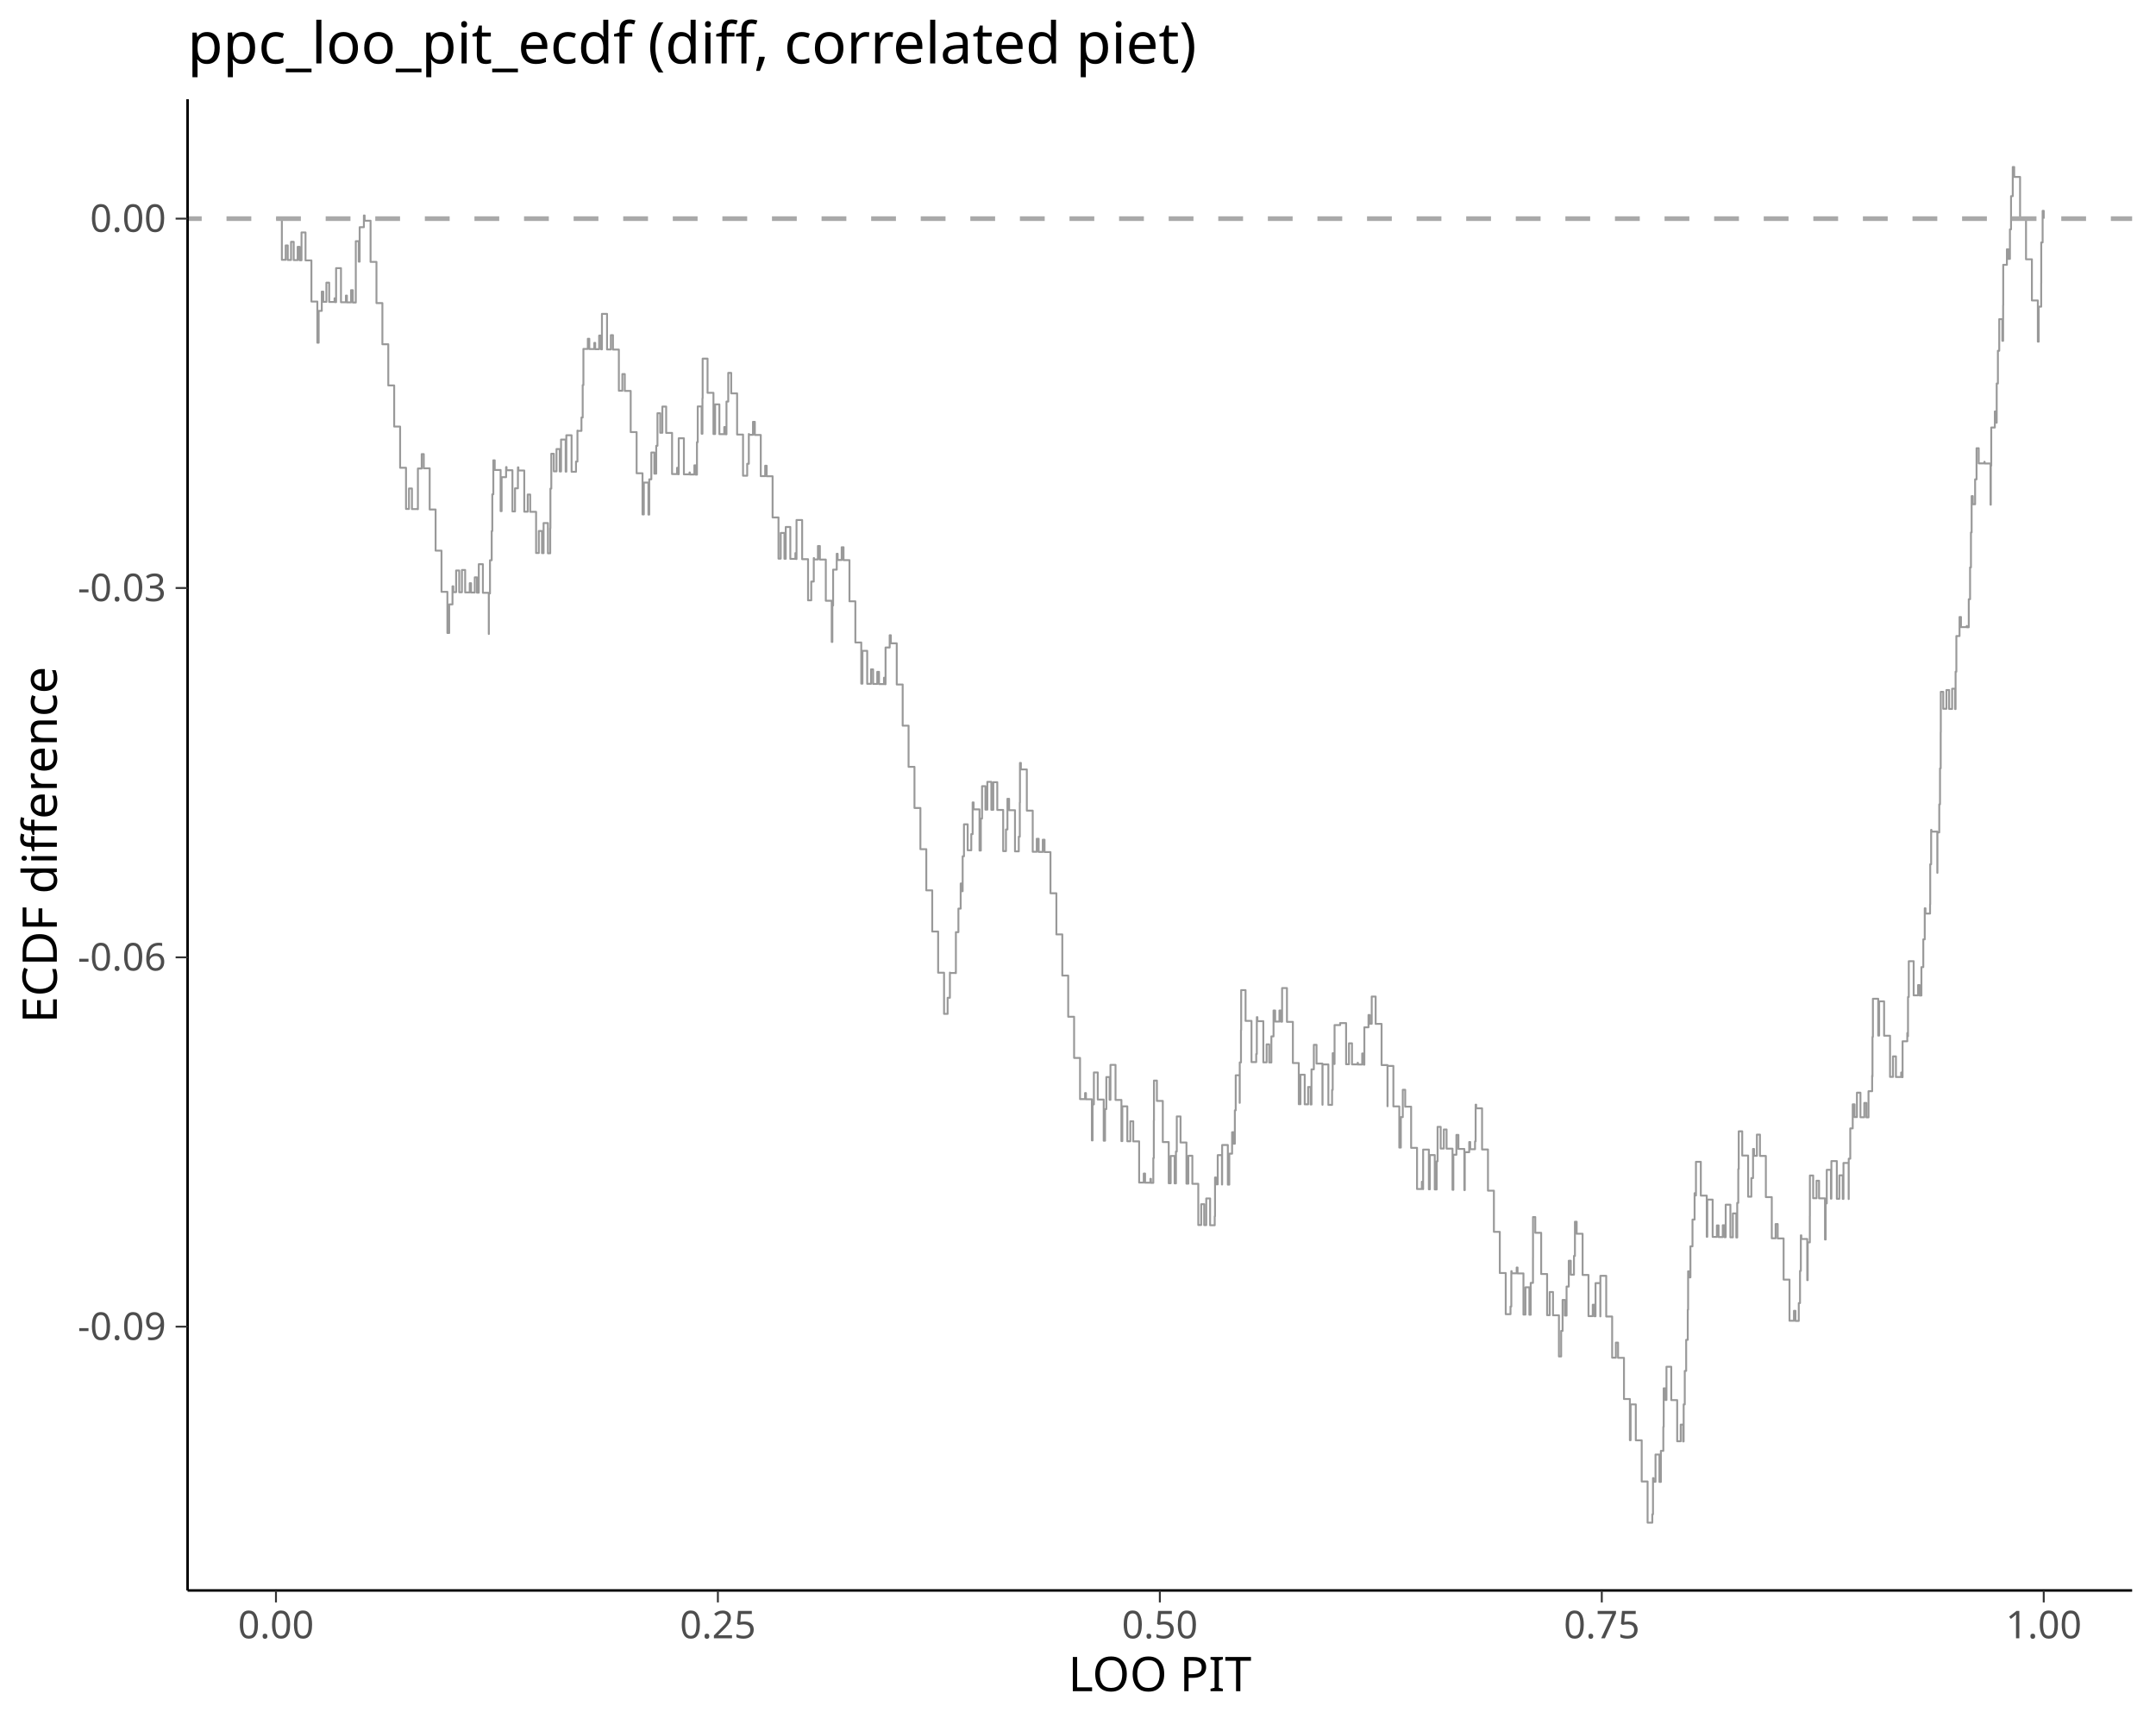
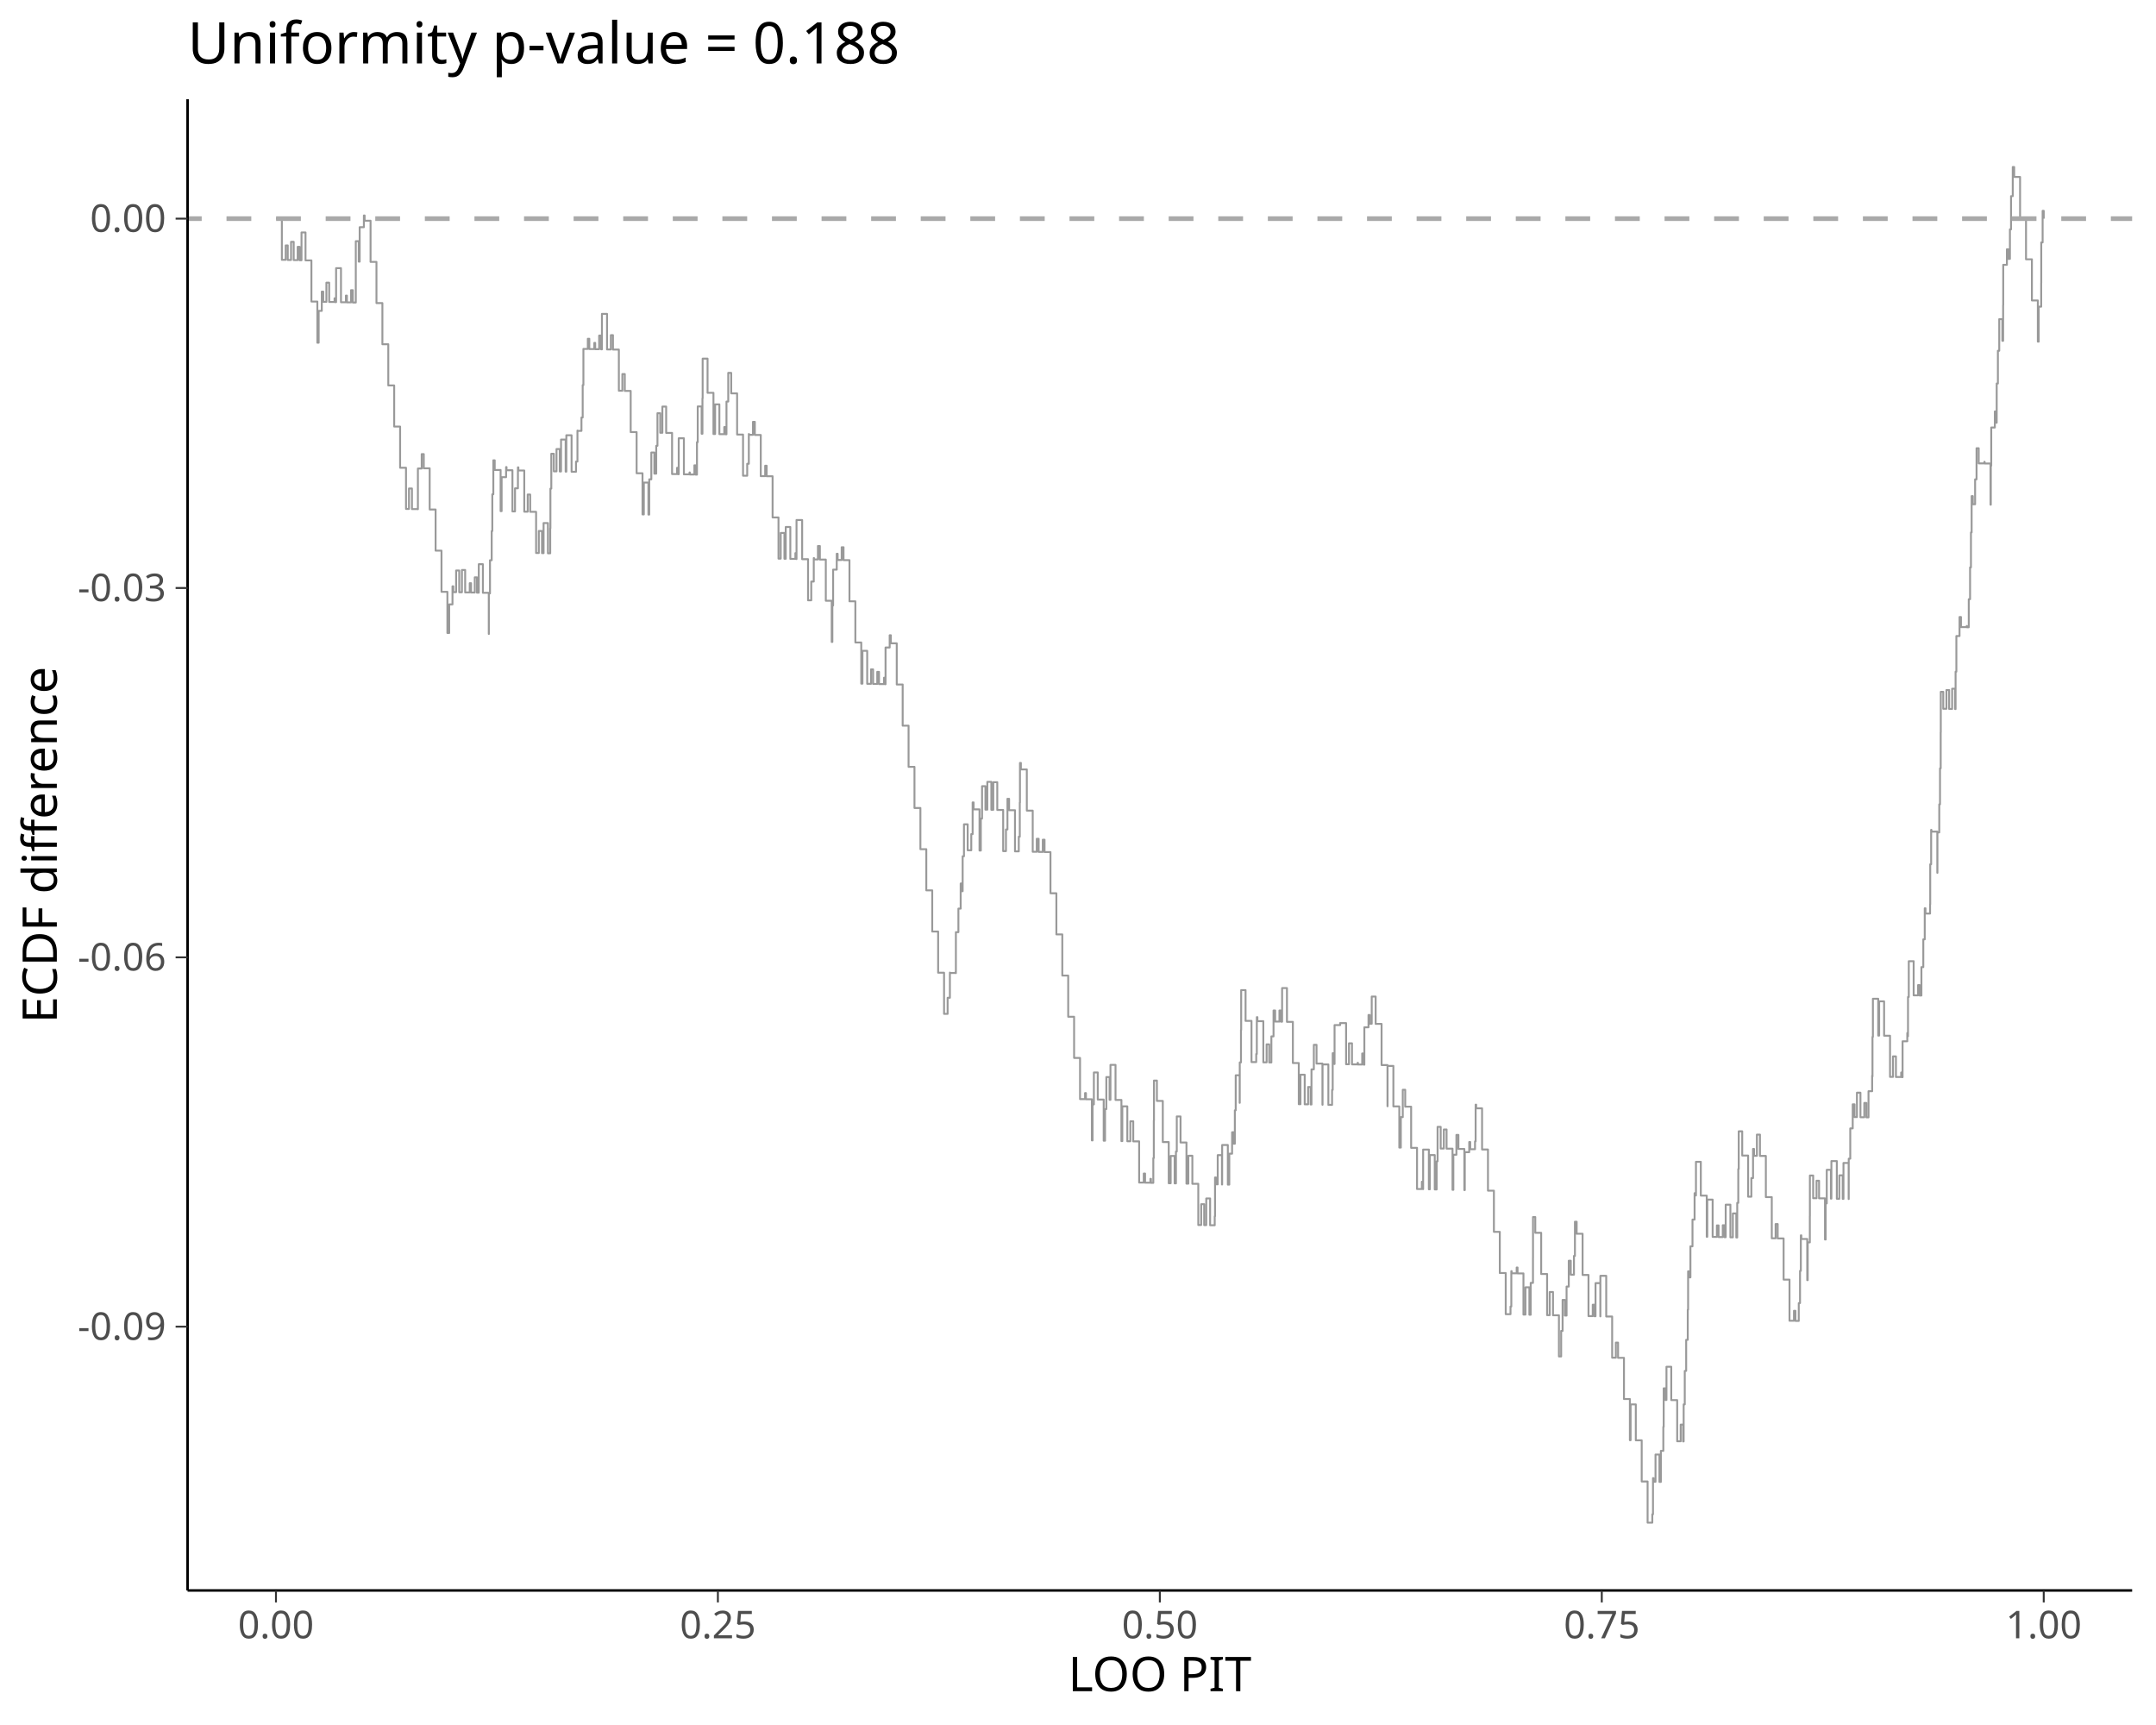
<svg xmlns="http://www.w3.org/2000/svg" class="svglite" data-engine-version="2.0" width="720.00pt" height="576.00pt" viewBox="0 0 720.00 576.00">
  <defs>
    <style type="text/css">
    .svglite line, .svglite polyline, .svglite polygon, .svglite path, .svglite rect, .svglite circle {
      fill: none;
      stroke: #000000;
      stroke-linecap: round;
      stroke-linejoin: round;
      stroke-miterlimit: 10.00;
    }
  </style>
  </defs>
  <rect width="100%" height="100%" style="stroke: none; fill: #FFFFFF;" />
  <defs>
    <clipPath id="cpMC4wMHw3MjAuMDB8MC4wMHw1NzYuMDA=">
      <rect x="0.00" y="0.00" width="720.00" height="576.00" />
    </clipPath>
  </defs>
  <g clip-path="url(#cpMC4wMHw3MjAuMDB8MC4wMHw1NzYuMDA=)">
</g>
  <defs>
    <clipPath id="cpNjIuNjR8NzEyLjAzfDMzLjE0fDUzMS4wNw==">
      <rect x="62.64" y="33.14" width="649.39" height="497.93" />
    </clipPath>
  </defs>
  <g clip-path="url(#cpNjIuNjR8NzEyLjAzfDMzLjE0fDUzMS4wNw==)">
    <polyline points="92.16,73.01 94.13,73.01 94.13,86.76 95.41,86.76 95.41,81.95 96.10,81.95 96.10,86.81 97.20,86.81 97.20,80.75 98.08,80.75 98.08,86.85 99.41,86.85 99.41,82.42 100.05,82.42 100.05,86.90 100.69,86.90 100.69,77.62 102.03,77.62 102.03,86.95 104.00,86.95 104.00,100.69 105.98,100.69 105.98,114.44 106.42,114.44 106.42,103.80 107.46,103.80 107.46,97.37 107.95,97.37 107.95,100.79 109.00,100.79 109.00,94.39 109.93,94.39 109.93,100.83 111.72,100.83 111.72,99.61 111.90,99.61 111.90,100.88 112.24,100.88 112.24,89.54 113.87,89.54 113.87,100.92 115.52,100.92 115.52,98.70 115.85,98.70 115.85,100.97 117.23,100.97 117.23,96.89 117.82,96.89 117.82,101.01 118.82,101.01 118.82,94.23 118.82,94.23 118.82,80.54 119.80,80.54 119.80,87.36 120.11,87.36 120.11,75.86 121.52,75.86 121.52,71.95 121.77,71.95 121.77,73.70 123.75,73.70 123.75,87.45 125.72,87.45 125.72,101.20 127.70,101.20 127.70,114.95 129.67,114.95 129.67,128.70 131.64,128.70 131.64,142.44 133.62,142.44 133.62,156.19 135.59,156.19 135.59,169.94 136.58,169.94 136.58,163.11 137.57,163.11 137.57,169.99 139.49,169.99 139.49,169.69 139.54,169.69 139.54,170.03 139.56,170.03 139.56,156.44 140.83,156.44 140.83,151.63 141.52,151.63 141.52,156.38 143.49,156.38 143.49,170.13 145.47,170.13 145.47,183.87 147.44,183.87 147.44,197.62 149.41,197.62 149.41,211.37 150.01,211.37 150.01,201.81 151.11,201.81 151.11,195.77 151.39,195.77 151.39,197.72 152.32,197.72 152.32,190.50 153.36,190.50 153.36,197.76 154.26,197.76 154.26,190.32 155.34,190.32 155.34,197.81 156.87,197.81 156.87,194.74 157.31,194.74 157.31,197.85 158.55,197.85 158.55,192.78 159.29,192.78 159.29,197.90 159.89,197.90 159.89,188.39 161.26,188.39 161.26,197.94 163.23,197.94 163.23,211.69 163.26,211.69 163.26,198.17 163.63,198.17 163.63,187.07 164.20,187.07 164.20,177.33 164.41,177.33 164.41,165.05 164.75,165.05 164.75,153.70 165.21,153.70 165.21,156.93 167.18,156.93 167.18,170.68 167.52,170.68 167.52,159.33 169.01,159.33 169.01,155.96 169.16,155.96 169.16,157.02 171.13,157.02 171.13,170.77 171.99,170.77 171.99,163.06 172.96,163.06 172.96,156.06 173.11,156.06 173.11,157.11 175.08,157.11 175.08,170.86 176.23,170.86 176.23,165.13 177.06,165.13 177.06,170.90 179.03,170.90 179.03,184.65 179.94,184.65 179.94,177.30 181.00,177.30 181.00,184.70 181.53,184.70 181.53,174.65 182.98,174.65 182.98,184.75 183.75,184.75 183.75,176.41 183.81,176.41 183.81,163.15 184.11,163.15 184.11,151.51 184.95,151.51 184.95,157.39 185.85,157.39 185.85,149.94 186.93,149.94 186.93,157.43 187.36,157.43 187.36,146.77 188.90,146.77 188.90,157.48 189.13,157.48 189.13,145.34 190.88,145.34 190.88,157.52 192.36,157.52 192.36,154.13 192.84,154.13 192.84,143.78 192.85,143.78 192.85,143.87 194.18,143.87 194.18,139.41 194.59,139.41 194.59,128.58 194.83,128.58 194.83,116.50 194.83,116.50 194.83,116.51 196.31,116.51 196.31,113.12 196.80,113.12 196.80,116.55 198.47,116.55 198.47,114.49 198.77,114.49 198.77,116.60 200.09,116.60 200.09,112.05 200.75,112.05 200.75,116.64 201.02,116.64 201.02,104.80 202.72,104.80 202.72,116.69 204.00,116.69 204.00,111.91 204.70,111.91 204.70,116.73 206.67,116.73 206.67,130.48 207.84,130.48 207.84,124.91 208.65,124.91 208.65,130.53 210.62,130.53 210.62,144.28 212.60,144.28 212.60,158.03 214.57,158.03 214.57,171.78 215.01,171.78 215.01,161.13 216.54,161.13 216.54,171.82 216.82,171.82 216.82,160.05 217.51,160.05 217.51,151.10 218.52,151.10 218.52,158.16 219.15,158.16 219.15,148.85 219.56,148.85 219.56,137.98 220.49,137.98 220.49,144.51 221.20,144.51 221.20,135.76 222.47,135.76 222.47,144.55 224.44,144.55 224.44,158.30 226.11,158.30 226.11,156.21 226.42,156.21 226.42,158.35 226.66,158.35 226.66,146.34 228.39,146.34 228.39,158.39 230.27,158.39 230.27,157.76 230.37,157.76 230.37,158.44 231.89,158.44 231.89,155.37 232.34,155.37 232.34,158.49 232.75,158.49 232.75,147.65 233.01,147.65 233.01,135.71 234.31,135.71 234.31,144.83 234.58,144.83 234.58,133.01 234.65,133.01 234.65,119.75 236.29,119.75 236.29,131.17 238.26,131.17 238.26,144.92 238.81,144.92 238.81,135.02 240.24,135.02 240.24,144.97 241.87,144.97 241.87,142.60 242.21,142.60 242.21,145.01 242.61,145.01 242.61,134.09 243.20,134.09 243.20,124.51 244.19,124.51 244.19,131.35 246.16,131.35 246.16,145.10 248.14,145.10 248.14,158.85 249.53,158.85 249.53,154.86 250.07,154.86 250.07,144.92 250.11,144.92 250.11,145.19 251.46,145.19 251.46,140.86 252.08,140.86 252.08,145.24 254.06,145.24 254.06,158.99 255.53,158.99 255.53,155.52 256.03,155.52 256.03,159.03 258.01,159.03 258.01,172.78 259.98,172.78 259.98,186.53 260.72,186.53 260.72,177.95 261.96,177.95 261.96,186.58 262.40,186.58 262.40,175.97 263.93,175.97 263.93,186.62 265.62,186.62 265.62,184.69 265.91,184.69 265.91,186.67 266.00,186.67 266.00,173.64 267.88,173.64 267.88,186.72 269.85,186.72 269.85,200.46 270.92,200.46 270.92,194.19 271.76,194.19 271.76,186.34 271.83,186.34 271.83,186.81 273.15,186.81 273.15,182.32 273.80,182.32 273.80,186.85 275.78,186.85 275.78,200.60 277.75,200.60 277.75,214.35 277.97,214.35 277.97,202.19 278.22,202.19 278.22,190.21 279.43,190.21 279.43,184.91 279.73,184.91 279.73,186.99 281.08,186.99 281.08,182.73 281.70,182.73 281.70,187.04 283.68,187.04 283.68,200.79 285.65,200.79 285.65,214.53 287.62,214.53 287.62,228.28 288.02,228.28 288.02,217.31 289.60,217.31 289.60,228.33 290.88,228.33 290.88,223.51 291.57,223.51 291.57,228.38 292.96,228.38 292.96,224.34 293.55,224.34 293.55,228.42 295.21,228.42 295.21,226.31 295.52,226.31 295.52,228.47 295.73,228.47 295.73,216.21 297.11,216.21 297.11,212.12 297.50,212.12 297.50,214.81 299.47,214.81 299.47,228.56 301.45,228.56 301.45,242.31 303.42,242.31 303.42,256.06 305.39,256.06 305.39,269.80 307.37,269.80 307.37,283.55 309.34,283.55 309.34,297.30 311.32,297.30 311.32,311.05 313.29,311.05 313.29,324.80 315.27,324.80 315.27,338.55 316.46,338.55 316.46,333.17 317.22,333.17 317.22,324.76 317.24,324.76 317.24,324.89 319.15,324.89 319.15,324.50 319.22,324.50 319.22,324.94 319.22,324.94 319.22,311.26 320.06,311.26 320.06,303.40 320.82,303.40 320.82,295.01 321.19,295.01 321.19,297.58 321.48,297.58 321.48,285.92 321.92,285.92 321.92,275.25 323.16,275.25 323.16,283.92 324.36,283.92 324.36,278.52 324.81,278.52 324.81,267.94 325.14,267.94 325.14,270.26 327.11,270.26 327.11,284.01 327.55,284.01 327.55,273.32 327.96,273.32 327.96,262.52 329.09,262.52 329.09,270.35 329.72,270.35 329.72,261.07 331.06,261.07 331.06,270.40 331.71,270.40 331.71,261.19 333.04,261.19 333.04,270.45 335.01,270.45 335.01,284.20 335.94,284.20 335.94,276.97 336.44,276.97 336.44,266.73 336.99,266.73 336.99,270.54 338.96,270.54 338.96,284.29 340.22,284.29 340.22,279.38 340.56,279.38 340.56,267.99 340.62,267.99 340.62,254.75 340.93,254.75 340.93,256.93 342.91,256.93 342.91,270.68 344.88,270.68 344.88,284.42 346.23,284.42 346.23,280.08 346.86,280.08 346.86,284.47 348.24,284.47 348.24,280.39 348.83,280.39 348.83,284.52 350.81,284.52 350.81,298.27 352.78,298.27 352.78,312.01 354.76,312.01 354.76,325.76 356.73,325.76 356.73,339.51 358.70,339.51 358.70,353.26 360.68,353.26 360.68,367.01 362.36,367.01 362.36,364.99 362.65,364.99 362.65,367.06 364.63,367.06 364.63,380.80 364.87,380.80 364.87,368.78 365.30,368.78 365.30,358.11 366.60,358.11 366.60,367.15 368.58,367.15 368.58,380.90 369.03,380.90 369.03,370.34 369.46,370.34 369.46,359.64 370.55,359.64 370.55,367.24 370.84,367.24 370.84,355.58 372.53,355.58 372.53,367.28 374.50,367.28 374.50,381.03 374.80,381.03 374.80,369.43 376.47,369.43 376.47,381.08 377.48,381.08 377.48,374.41 378.45,374.41 378.45,381.12 380.42,381.12 380.42,394.87 381.96,394.87 381.96,391.86 382.40,391.86 382.40,394.92 384.18,394.92 384.18,393.63 384.37,393.63 384.37,394.97 385.15,394.97 385.15,386.70 385.32,386.70 385.32,374.14 385.37,374.14 385.37,360.81 386.35,360.81 386.35,367.61 388.32,367.61 388.32,381.35 390.30,381.35 390.30,395.10 390.95,395.10 390.95,385.99 392.27,385.99 392.27,395.15 392.71,395.15 392.71,384.51 392.99,384.51 392.99,372.79 394.24,372.79 394.24,381.49 396.22,381.49 396.22,395.24 396.85,395.24 396.85,385.92 398.19,385.92 398.19,395.29 400.17,395.29 400.17,409.04 401.14,409.04 401.14,402.10 402.14,402.10 402.14,409.08 402.83,409.08 402.83,400.18 404.12,400.18 404.12,409.13 405.66,409.13 405.66,406.14 405.76,406.14 405.76,393.18 406.09,393.18 406.09,395.47 406.66,395.47 406.66,385.71 408.07,385.71 408.07,395.52 408.14,395.52 408.14,382.33 410.04,382.33 410.04,395.56 410.52,395.56 410.52,385.23 411.46,385.23 411.46,378.07 412.01,378.07 412.01,381.90 412.38,381.90 412.38,370.76 412.67,370.76 412.67,359.05 413.99,359.05 413.99,368.25 414.02,368.25 414.02,354.75 414.43,354.75 414.43,343.94 414.49,343.94 414.49,330.62 415.96,330.62 415.96,340.89 417.94,340.89 417.94,354.64 419.52,354.64 419.52,351.94 419.72,351.94 419.72,339.64 419.91,339.64 419.91,340.98 421.89,340.98 421.89,354.73 422.99,354.73 422.99,348.72 423.86,348.72 423.86,354.77 424.58,354.77 424.58,346.06 425.30,346.06 425.30,337.42 425.84,337.42 425.84,341.12 427.27,341.12 427.27,337.42 427.81,337.42 427.81,341.16 428.16,341.16 428.16,329.93 429.78,329.93 429.78,341.21 431.76,341.21 431.76,354.96 433.73,354.96 433.73,368.71 434.29,368.71 434.29,358.86 435.71,358.86 435.71,368.75 436.84,368.75 436.84,362.96 437.68,362.96 437.68,368.80 437.97,368.80 437.97,357.07 438.76,357.07 438.76,348.88 439.66,348.88 439.66,355.14 441.63,355.14 441.63,368.89 441.67,368.89 441.67,355.43 443.61,355.43 443.61,368.93 444.85,368.93 444.85,363.93 445.06,363.93 445.06,351.67 445.58,351.67 445.58,355.28 445.68,355.28 445.68,342.29 447.55,342.29 447.55,341.60 447.55,341.60 447.55,341.62 449.53,341.62 449.53,355.37 450.49,355.37 450.49,348.37 451.50,348.37 451.50,355.41 453.39,355.41 453.39,354.89 453.48,354.89 453.48,355.46 454.91,355.46 454.91,351.77 455.45,351.77 455.45,355.51 455.63,355.51 455.63,343.03 457.01,343.03 457.01,338.92 457.43,338.92 457.43,341.85 458.09,341.85 458.09,332.76 459.40,332.76 459.40,341.89 461.38,341.89 461.38,355.64 463.35,355.64 463.35,369.39 463.38,369.39 463.38,355.93 465.32,355.93 465.32,369.44 467.30,369.44 467.30,383.19 467.81,383.19 467.81,373.02 468.46,373.02 468.46,363.89 469.27,363.89 469.27,369.53 471.25,369.53 471.25,383.28 473.22,383.28 473.22,397.03 474.84,397.03 474.84,394.59 475.20,394.59 475.20,397.07 475.26,397.07 475.26,383.85 477.17,383.85 477.17,397.12 477.50,397.12 477.50,385.69 479.14,385.69 479.14,397.17 479.77,397.17 479.77,387.79 480.08,387.79 480.08,376.27 481.12,376.27 481.12,383.51 482.17,383.51 482.17,377.15 483.09,377.15 483.09,383.55 485.07,383.55 485.07,397.30 485.35,397.30 485.35,385.58 486.37,385.58 486.37,378.96 487.04,378.96 487.04,383.65 489.02,383.65 489.02,397.39 489.17,397.39 489.17,384.73 490.65,384.73 490.65,381.34 490.99,381.34 490.99,383.74 492.58,383.74 492.58,381.12 492.79,381.12 492.79,368.86 492.97,368.86 492.97,370.08 494.94,370.08 494.94,383.83 496.91,383.83 496.91,397.58 498.89,397.58 498.89,411.33 500.86,411.33 500.86,425.08 502.84,425.08 502.84,438.82 504.44,438.82 504.44,436.27 504.71,436.27 504.71,424.45 504.81,424.45 504.81,425.17 506.50,425.17 506.50,423.24 506.79,423.24 506.79,425.21 508.76,425.21 508.76,438.96 509.42,438.96 509.42,429.85 510.74,429.85 510.74,439.01 511.18,439.01 511.18,428.37 511.94,428.37 511.94,419.97 511.95,419.97 511.95,406.39 512.71,406.39 512.71,411.65 514.68,411.65 514.68,425.40 516.66,425.40 516.66,439.15 517.52,439.15 517.52,431.42 518.63,431.42 518.63,439.19 520.61,439.19 520.61,452.94 521.35,452.94 521.35,444.41 521.83,444.41 521.83,434.06 522.58,434.06 522.58,439.28 523.16,439.28 523.16,429.60 523.89,429.60 523.89,420.98 524.56,420.98 524.56,425.63 525.63,425.63 525.63,419.37 525.95,419.37 525.95,407.95 526.53,407.95 526.53,411.97 528.51,411.97 528.51,425.72 530.48,425.72 530.48,439.47 531.90,439.47 531.90,435.66 532.45,435.66 532.45,439.51 532.83,439.51 532.83,428.45 534.43,428.45 534.43,439.56 534.45,439.56 534.45,426.01 536.40,426.01 536.40,439.60 538.38,439.60 538.38,453.35 539.62,453.35 539.62,448.32 540.35,448.32 540.35,453.40 542.33,453.40 542.33,467.15 544.30,467.15 544.30,480.90 544.55,480.90 544.55,468.95 546.28,468.95 546.28,480.94 548.25,480.94 548.25,494.69 550.22,494.69 550.22,508.44 551.79,508.44 551.79,505.64 552.02,505.64 552.02,493.56 552.20,493.56 552.20,494.78 552.86,494.78 552.86,485.69 554.17,485.69 554.17,494.83 554.65,494.83 554.65,484.46 555.47,484.46 555.47,476.44 555.59,476.44 555.59,463.58 556.15,463.58 556.15,467.47 556.52,467.47 556.52,456.38 558.12,456.38 558.12,467.51 560.10,467.51 560.10,481.26 561.27,481.26 561.27,475.70 562.07,475.70 562.07,481.31 562.26,481.31 562.26,468.94 562.63,468.94 562.63,457.76 563.10,457.76 563.10,447.39 563.63,447.39 563.63,437.33 563.75,437.33 563.75,424.50 564.05,424.50 564.05,426.54 564.52,426.54 564.52,416.17 565.21,416.17 565.21,407.23 565.91,407.23 565.91,398.42 566.02,398.42 566.02,399.18 566.37,399.18 566.37,387.94 567.99,387.94 567.99,399.23 569.97,399.23 569.97,412.98 570.15,412.98 570.15,400.56 571.94,400.56 571.94,413.02 573.36,413.02 573.36,409.18 573.92,409.18 573.92,413.07 575.32,413.07 575.32,409.12 575.89,409.12 575.89,413.11 576.30,413.11 576.30,402.26 577.87,402.26 577.87,413.16 578.69,413.16 578.69,405.18 579.84,405.18 579.84,413.21 580.15,413.21 580.15,401.66 580.50,401.66 580.50,390.36 580.65,390.36 580.65,377.76 581.82,377.76 581.82,385.85 583.79,385.85 583.79,399.59 584.87,399.59 584.87,393.38 585.43,393.38 585.43,383.64 585.76,383.64 585.76,385.94 586.72,385.94 586.72,378.86 587.74,378.86 587.74,385.98 589.71,385.98 589.71,399.73 591.69,399.73 591.69,413.48 592.97,413.48 592.97,408.72 593.66,408.72 593.66,413.53 595.64,413.53 595.64,427.28 597.61,427.28 597.61,441.02 599.10,441.02 599.10,437.69 599.59,437.69 599.59,441.07 600.70,441.07 600.70,435.12 601.12,435.12 601.12,424.36 601.39,424.36 601.39,412.50 601.56,412.50 601.56,413.71 603.53,413.71 603.53,427.46 603.69,427.46 603.69,414.85 604.40,414.85 604.40,406.11 604.42,406.11 604.42,392.51 605.51,392.51 605.51,400.10 606.64,400.10 606.64,394.26 607.48,394.26 607.48,400.14 609.46,400.14 609.46,413.89 609.69,413.89 609.69,401.83 610.05,401.83 610.05,390.62 611.43,390.62 611.43,400.24 611.60,400.24 611.60,387.69 613.41,387.69 613.41,400.28 614.25,400.28 614.25,392.46 615.38,392.46 615.38,400.33 615.63,400.33 615.63,388.33 617.36,388.33 617.36,400.37 617.39,400.37 617.39,386.90 617.90,386.90 617.90,376.79 618.72,376.79 618.72,368.75 619.33,368.75 619.33,373.01 620.13,373.01 620.13,364.86 621.30,364.86 621.30,373.06 622.59,373.06 622.59,368.28 623.28,368.28 623.28,373.10 623.99,373.10 623.99,364.37 625.21,364.37 625.21,359.16 625.25,359.16 625.25,359.45 625.32,359.45 625.32,346.23 625.46,346.23 625.46,333.49 627.23,333.49 627.23,345.79 627.55,345.79 627.55,334.36 629.20,334.36 629.20,345.84 631.18,345.84 631.18,359.59 632.16,359.59 632.16,352.74 633.15,352.74 633.15,359.63 634.90,359.63 634.90,358.12 635.13,358.12 635.13,359.68 635.37,359.68 635.37,347.70 636.94,347.70 636.94,344.93 637.10,344.93 637.10,346.02 637.18,346.02 637.18,332.91 637.44,332.91 637.44,320.95 639.07,320.95 639.07,332.36 640.55,332.36 640.55,328.93 641.05,328.93 641.05,332.41 641.66,332.41 641.66,322.93 642.29,322.93 642.29,313.66 642.77,313.66 642.77,303.29 643.02,303.29 643.02,305.05 644.55,305.05 644.55,301.95 644.60,301.95 644.60,288.60 644.91,288.60 644.91,277.10 645.00,277.10 645.00,277.69 646.97,277.69 646.97,291.44 647.01,291.44 647.01,277.96 647.62,277.96 647.62,268.58 647.87,268.58 647.87,256.56 648.10,256.56 648.10,244.51 648.13,244.51 648.13,231.01 648.95,231.01 648.95,236.67 650.02,236.67 650.02,230.41 650.92,230.41 650.92,236.72 651.92,236.72 651.92,229.97 652.90,229.97 652.90,236.76 653.07,236.76 653.07,224.29 653.33,224.29 653.33,212.38 654.39,212.38 654.39,206.03 654.87,206.03 654.87,209.40 656.78,209.40 656.78,209.03 656.84,209.03 656.84,209.45 657.47,209.45 657.47,200.09 657.91,200.09 657.91,189.46 658.20,189.46 658.20,177.78 658.43,177.78 658.43,165.66 658.82,165.66 658.82,168.38 659.59,168.38 659.59,160.06 660.07,160.06 660.07,149.67 660.79,149.67 660.79,154.73 662.69,154.73 662.69,154.21 662.77,154.21 662.77,154.77 664.74,154.77 664.74,168.52 664.84,168.52 664.84,155.52 664.98,155.52 664.98,142.75 666.18,142.75 666.18,137.39 666.72,137.39 666.72,141.16 666.80,141.16 666.80,128.06 667.20,128.06 667.20,117.12 667.65,117.12 667.65,106.57 668.69,106.57 668.69,113.80 668.95,113.80 668.95,101.93 668.98,101.93 668.98,88.42 670.21,88.42 670.21,83.24 670.67,83.24 670.67,86.44 671.22,86.44 671.22,76.58 671.59,76.58 671.59,65.50 672.16,65.50 672.16,55.77 672.64,55.77 672.64,59.08 674.61,59.08 674.61,72.83 676.59,72.83 676.59,86.58 678.56,86.58 678.56,100.33 680.54,100.33 680.54,114.08 680.83,114.08 680.83,102.40 681.66,102.40 681.66,94.52 681.68,94.52 681.68,80.95 682.14,80.95 682.14,70.40 682.51,70.40 682.51,73.01 " style="stroke-width: 0.64; stroke: #999999; stroke-linecap: butt;" />
    <line x1="-586.76" y1="73.01" x2="1361.42" y2="73.01" style="stroke-width: 1.55; stroke: #A9A9A9; stroke-dasharray: 8.28,8.28; stroke-linecap: butt;" />
  </g>
  <g clip-path="url(#cpMC4wMHw3MjAuMDB8MC4wMHw1NzYuMDA=)">
    <polyline points="62.64,531.07 62.64,33.14 " style="stroke-width: 0.85; stroke-linecap: butt;" />
    <text x="55.46" y="447.40" text-anchor="end" style="font-size: 12.80px; fill: #4D4D4D; font-family: sans;" textLength="29.18px" lengthAdjust="spacingAndGlyphs">-0.09</text>
    <text x="55.46" y="324.07" text-anchor="end" style="font-size: 12.80px; fill: #4D4D4D; font-family: sans;" textLength="29.18px" lengthAdjust="spacingAndGlyphs">-0.06</text>
    <text x="55.46" y="200.74" text-anchor="end" style="font-size: 12.80px; fill: #4D4D4D; font-family: sans;" textLength="29.18px" lengthAdjust="spacingAndGlyphs">-0.03</text>
    <text x="55.46" y="77.42" text-anchor="end" style="font-size: 12.80px; fill: #4D4D4D; font-family: sans;" textLength="24.91px" lengthAdjust="spacingAndGlyphs">0.00</text>
    <polyline points="58.65,442.99 62.64,442.99 " style="stroke-width: 0.64; stroke: #333333; stroke-linecap: butt;" />
    <polyline points="58.65,319.67 62.64,319.67 " style="stroke-width: 0.64; stroke: #333333; stroke-linecap: butt;" />
    <polyline points="58.65,196.34 62.64,196.34 " style="stroke-width: 0.64; stroke: #333333; stroke-linecap: butt;" />
    <polyline points="58.65,73.01 62.64,73.01 " style="stroke-width: 0.64; stroke: #333333; stroke-linecap: butt;" />
    <polyline points="62.64,531.07 712.03,531.07 " style="stroke-width: 0.85; stroke-linecap: butt;" />
    <polyline points="92.16,535.06 92.16,531.07 " style="stroke-width: 0.64; stroke: #333333; stroke-linecap: butt;" />
    <polyline points="239.74,535.06 239.74,531.07 " style="stroke-width: 0.64; stroke: #333333; stroke-linecap: butt;" />
    <polyline points="387.33,535.06 387.33,531.07 " style="stroke-width: 0.64; stroke: #333333; stroke-linecap: butt;" />
    <polyline points="534.92,535.06 534.92,531.07 " style="stroke-width: 0.64; stroke: #333333; stroke-linecap: butt;" />
    <polyline points="682.51,535.06 682.51,531.07 " style="stroke-width: 0.64; stroke: #333333; stroke-linecap: butt;" />
    <text x="92.16" y="547.05" text-anchor="middle" style="font-size: 12.80px; fill: #4D4D4D; font-family: sans;" textLength="24.91px" lengthAdjust="spacingAndGlyphs">0.00</text>
    <text x="239.74" y="547.05" text-anchor="middle" style="font-size: 12.80px; fill: #4D4D4D; font-family: sans;" textLength="24.91px" lengthAdjust="spacingAndGlyphs">0.25</text>
    <text x="387.33" y="547.05" text-anchor="middle" style="font-size: 12.80px; fill: #4D4D4D; font-family: sans;" textLength="24.91px" lengthAdjust="spacingAndGlyphs">0.50</text>
    <text x="534.92" y="547.05" text-anchor="middle" style="font-size: 12.80px; fill: #4D4D4D; font-family: sans;" textLength="24.91px" lengthAdjust="spacingAndGlyphs">0.75</text>
    <text x="682.51" y="547.05" text-anchor="middle" style="font-size: 12.80px; fill: #4D4D4D; font-family: sans;" textLength="24.91px" lengthAdjust="spacingAndGlyphs">1.00</text>
    <text x="387.33" y="564.71" text-anchor="middle" style="font-size: 16.00px; font-family: sans;" textLength="63.14px" lengthAdjust="spacingAndGlyphs">LOO PIT</text>
    <text transform="translate(18.98,282.11) rotate(-90)" text-anchor="middle" style="font-size: 16.00px; font-family: sans;" textLength="118.28px" lengthAdjust="spacingAndGlyphs">ECDF difference</text>
-     <text x="62.64" y="21.18" style="font-size: 19.20px; font-family: sans;" textLength="321.27px" lengthAdjust="spacingAndGlyphs">ppc_loo_pit_ecdf (diff, correlated piet)</text>
+     <text x="62.64" y="21.18" style="font-size: 19.20px; font-family: sans;" textLength="224.67px" lengthAdjust="spacingAndGlyphs">Uniformity p-value = 0.188</text>
  </g>
</svg>
